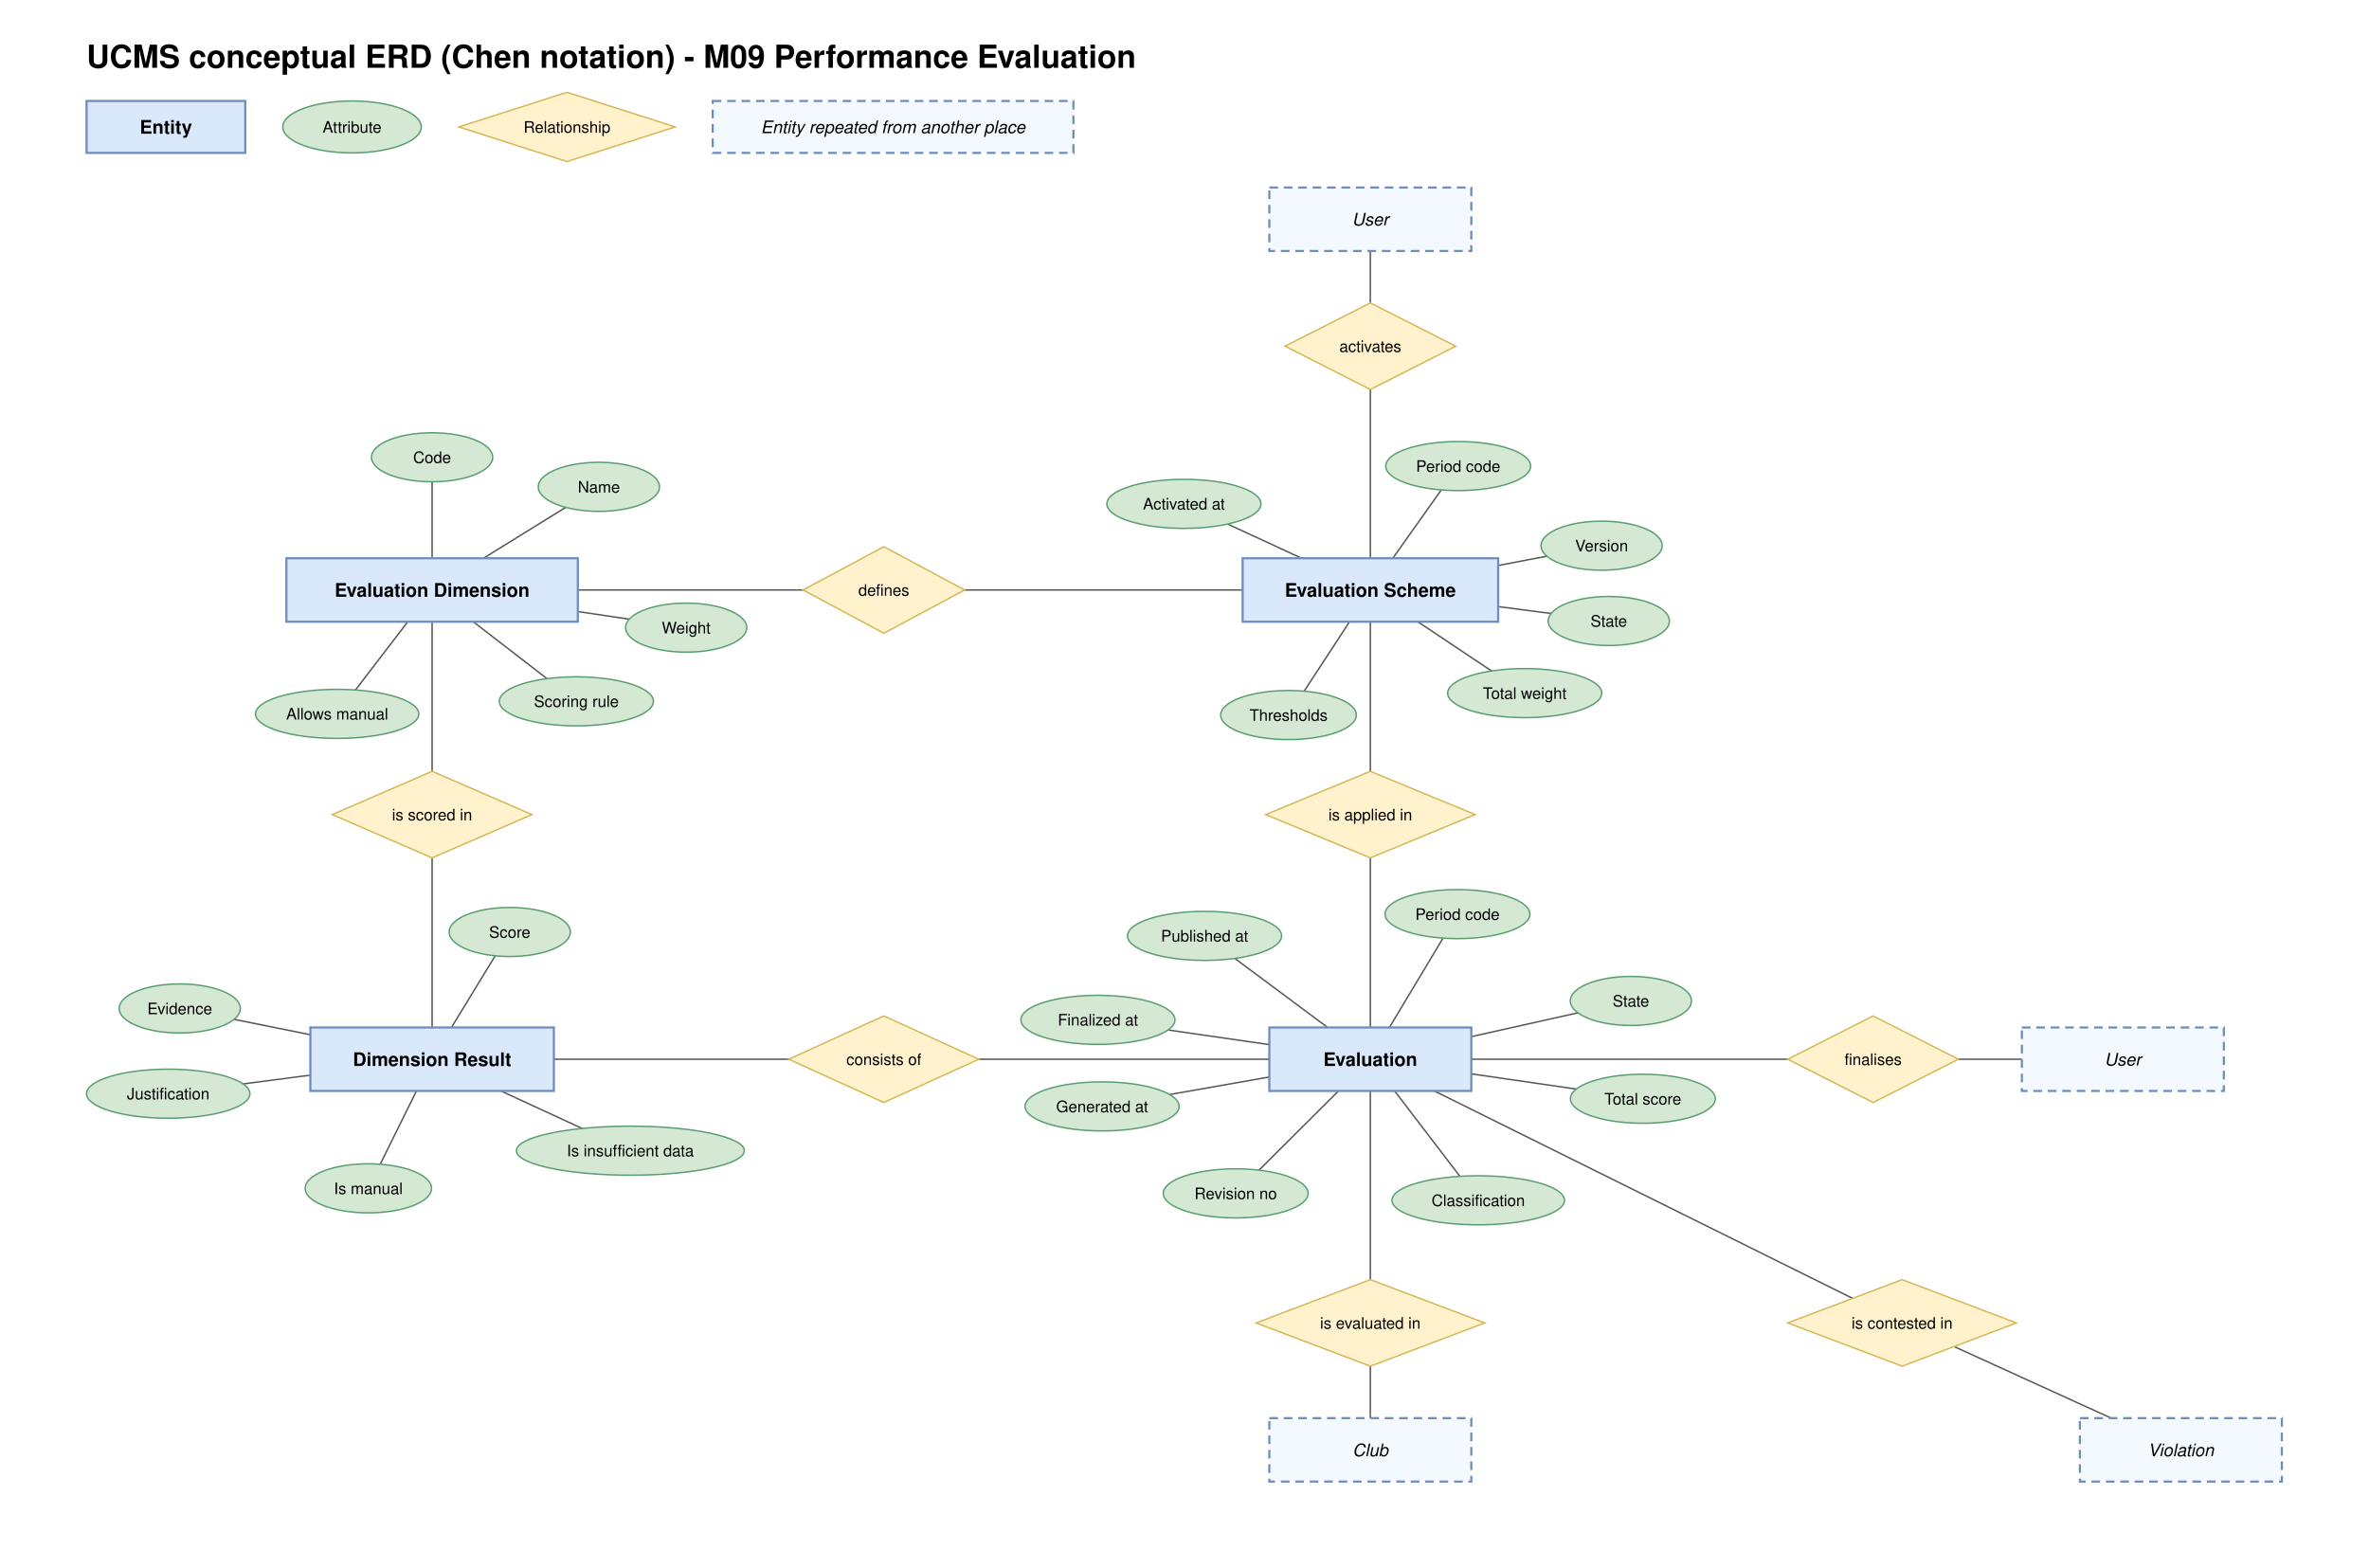
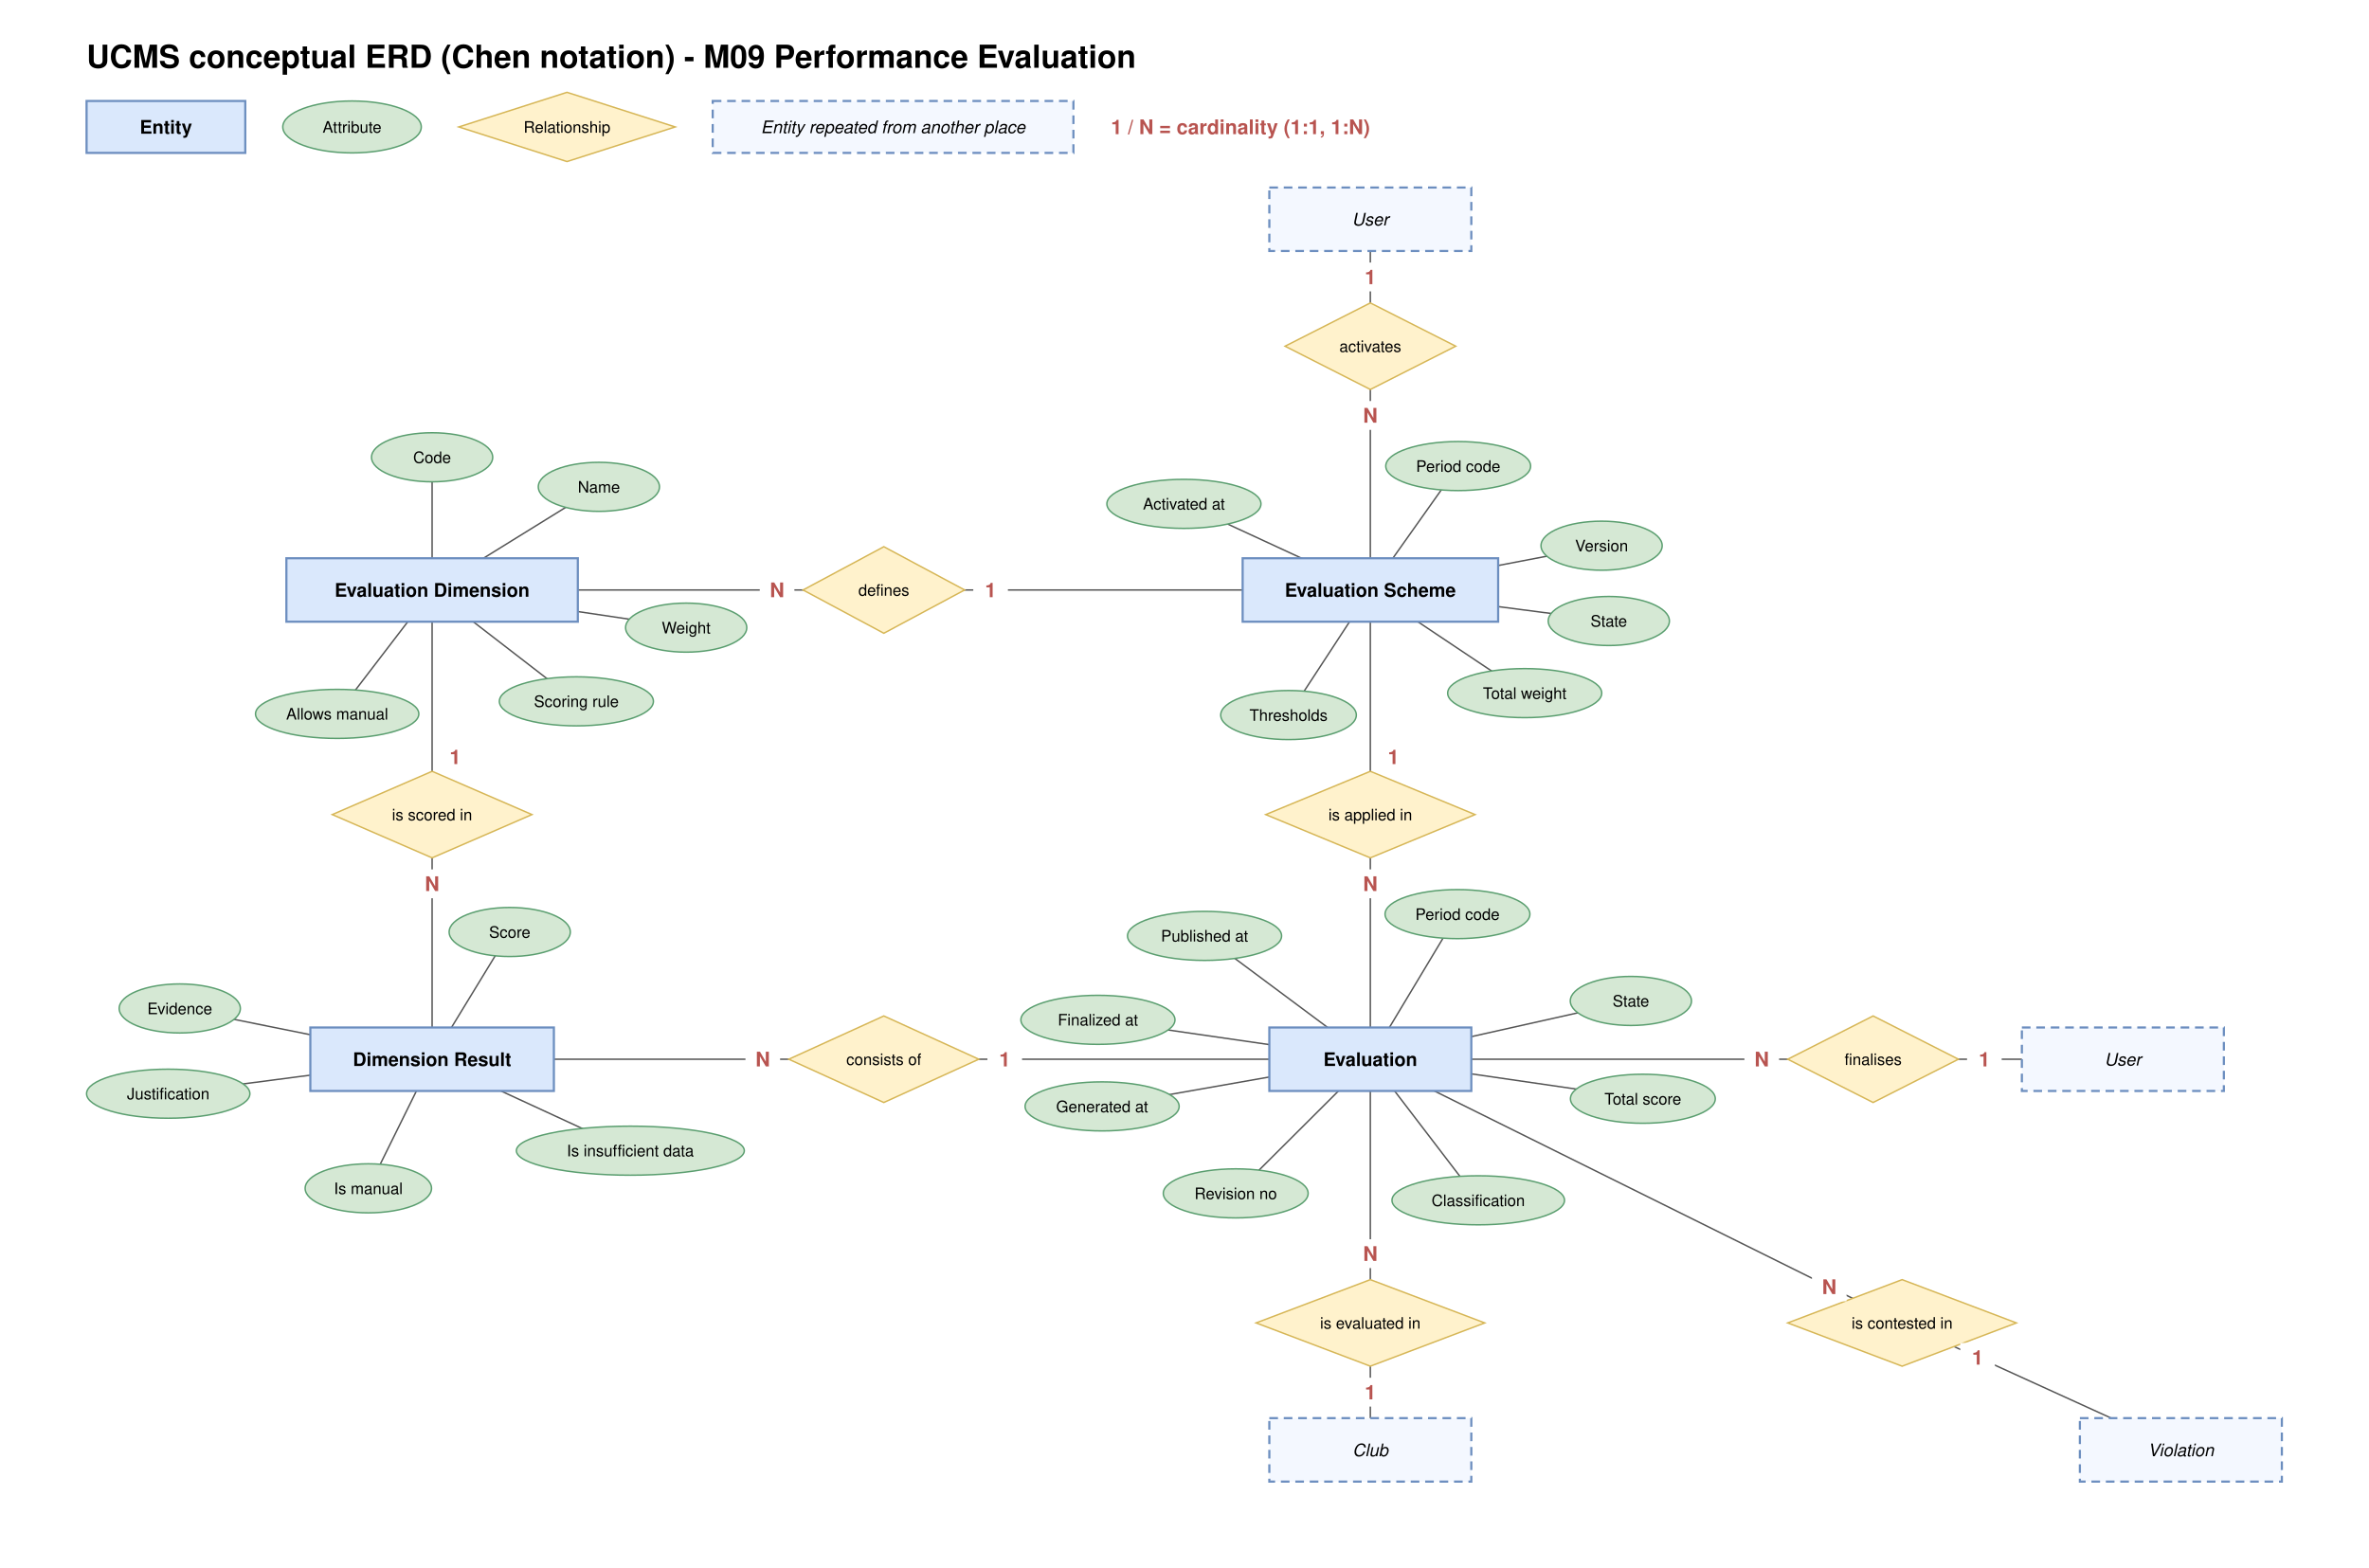
<svg xmlns="http://www.w3.org/2000/svg" viewBox="0 0 1642 1087" width="1642" height="1087" font-family="Helvetica, Arial, sans-serif">
  <rect width="100%" height="100%" fill="#ffffff" />
  <line x1="949.8" y1="409.0" x2="1010.7" y2="323.1" stroke="#555555" />
  <line x1="949.8" y1="409.0" x2="1110.1" y2="378.3" stroke="#555555" />
  <line x1="949.8" y1="409.0" x2="1115.1" y2="430.5" stroke="#555555" />
  <line x1="949.8" y1="409.0" x2="1056.8" y2="480.5" stroke="#555555" />
  <line x1="949.8" y1="409.0" x2="893.1" y2="495.7" stroke="#555555" />
  <line x1="949.8" y1="409.0" x2="820.6" y2="349.3" stroke="#555555" />
  <line x1="949.8" y1="409.0" x2="949.8" y2="240.0" stroke="#555555" />
  <line x1="949.8" y1="240.0" x2="949.8" y2="152.0" stroke="#555555" />
  <line x1="299.5" y1="409.0" x2="299.5" y2="317.0" stroke="#555555" />
  <line x1="299.5" y1="409.0" x2="415.1" y2="337.5" stroke="#555555" />
  <line x1="299.5" y1="409.0" x2="475.6" y2="435.1" stroke="#555555" />
  <line x1="299.5" y1="409.0" x2="399.5" y2="486.2" stroke="#555555" />
  <line x1="299.5" y1="409.0" x2="233.7" y2="494.9" stroke="#555555" />
  <line x1="949.8" y1="734.3" x2="1010.2" y2="633.7" stroke="#555555" />
  <line x1="949.8" y1="734.3" x2="1130.4" y2="693.9" stroke="#555555" />
  <line x1="949.8" y1="734.3" x2="1138.7" y2="761.7" stroke="#555555" />
  <line x1="949.8" y1="734.3" x2="1024.6" y2="832.1" stroke="#555555" />
  <line x1="949.8" y1="734.3" x2="856.5" y2="827.3" stroke="#555555" />
  <line x1="949.8" y1="734.3" x2="763.9" y2="767.0" stroke="#555555" />
  <line x1="949.8" y1="734.3" x2="761.0" y2="707.0" stroke="#555555" />
  <line x1="949.8" y1="734.3" x2="834.9" y2="648.8" stroke="#555555" />
  <line x1="949.8" y1="734.3" x2="949.8" y2="917.1" stroke="#555555" />
  <line x1="949.8" y1="917.1" x2="949.8" y2="1005.1" stroke="#555555" />
  <line x1="949.8" y1="734.3" x2="1298.3" y2="734.3" stroke="#555555" />
  <line x1="1298.3" y1="734.3" x2="1471.4" y2="734.3" stroke="#555555" />
  <line x1="949.8" y1="734.3" x2="1318.4" y2="917.1" stroke="#555555" />
  <line x1="1318.4" y1="917.1" x2="1511.6" y2="1005.1" stroke="#555555" />
  <line x1="299.5" y1="734.3" x2="353.3" y2="646.1" stroke="#555555" />
  <line x1="299.5" y1="734.3" x2="436.9" y2="797.7" stroke="#555555" />
  <line x1="299.5" y1="734.3" x2="255.3" y2="823.8" stroke="#555555" />
  <line x1="299.5" y1="734.3" x2="116.6" y2="758.2" stroke="#555555" />
  <line x1="299.5" y1="734.3" x2="124.6" y2="699.1" stroke="#555555" />
  <line x1="949.8" y1="409.0" x2="612.6" y2="409.0" stroke="#555555" />
  <line x1="612.6" y1="409.0" x2="299.5" y2="409.0" stroke="#555555" />
  <line x1="949.8" y1="409.0" x2="949.8" y2="564.7" stroke="#555555" />
  <line x1="949.8" y1="564.7" x2="949.8" y2="734.3" stroke="#555555" />
  <line x1="949.8" y1="734.3" x2="612.6" y2="734.3" stroke="#555555" />
  <line x1="612.6" y1="734.3" x2="299.5" y2="734.3" stroke="#555555" />
  <line x1="299.5" y1="409.0" x2="299.5" y2="564.7" stroke="#555555" />
  <line x1="299.5" y1="564.7" x2="299.5" y2="734.3" stroke="#555555" />
  <text x="60" y="47" font-size="22" font-weight="bold">UCMS conceptual ERD (Chen notation) - M09 Performance Evaluation</text>
  <rect x="60.0" y="70.0" width="110.0" height="36.0" fill="#dae8fc" stroke="#6c8ebf" stroke-width="1.5" />
  <text x="115.0" y="92.7" font-size="13" font-weight="bold" text-anchor="middle">Entity</text>
  <ellipse cx="244.0" cy="88.0" rx="48.0" ry="18.0" fill="#d5e8d4" stroke="#5a9e6f" />
  <text x="244.0" y="92.0" font-size="11" font-weight="normal" text-anchor="middle">Attribute</text>
  <polygon points="318.0,88.0 393.0,64.0 468.0,88.0 393.0,112.0" fill="#fff2cc" stroke="#d6b656" />
  <text x="393.0" y="92.0" font-size="11" font-weight="normal" text-anchor="middle">Relationship</text>
  <rect x="494.0" y="70.0" width="250.0" height="36.0" fill="#f4f8ff" stroke="#6c8ebf" stroke-width="1.5" stroke-dasharray="6 4" />
  <text x="619.0" y="92.3" font-size="12" font-weight="normal" text-anchor="middle" font-style="italic">Entity repeated from another place</text>
+   <text x="770.0" y="93.0" font-size="14" font-weight="bold" fill="#b85450" text-anchor="start">1 / N = cardinality (1:1, 1:N)</text>
  <rect x="861.3" y="387.0" width="177.1" height="44.0" fill="#dae8fc" stroke="#6c8ebf" stroke-width="1.5" />
  <text x="949.8" y="413.7" font-size="13" font-weight="bold" text-anchor="middle">Evaluation Scheme</text>
  <ellipse cx="1010.7" cy="323.1" rx="50.2" ry="17.0" fill="#d5e8d4" stroke="#5a9e6f" />
  <text x="1010.7" y="327.1" font-size="11" font-weight="normal" text-anchor="middle">Period code</text>
  <ellipse cx="1110.1" cy="378.3" rx="42.0" ry="17.0" fill="#d5e8d4" stroke="#5a9e6f" />
  <text x="1110.1" y="382.2" font-size="11" font-weight="normal" text-anchor="middle">Version</text>
  <ellipse cx="1115.1" cy="430.5" rx="42.0" ry="17.0" fill="#d5e8d4" stroke="#5a9e6f" />
  <text x="1115.1" y="434.4" font-size="11" font-weight="normal" text-anchor="middle">State</text>
  <ellipse cx="1056.8" cy="480.5" rx="53.4" ry="17.0" fill="#d5e8d4" stroke="#5a9e6f" />
  <text x="1056.8" y="484.5" font-size="11" font-weight="normal" text-anchor="middle">Total weight</text>
  <ellipse cx="893.1" cy="495.7" rx="47.0" ry="17.0" fill="#d5e8d4" stroke="#5a9e6f" />
  <text x="893.1" y="499.7" font-size="11" font-weight="normal" text-anchor="middle">Thresholds</text>
  <ellipse cx="820.6" cy="349.3" rx="53.4" ry="17.0" fill="#d5e8d4" stroke="#5a9e6f" />
  <text x="820.6" y="353.2" font-size="11" font-weight="normal" text-anchor="middle">Activated at</text>
  <polygon points="890.7,240.0 949.8,210.0 1009.0,240.0 949.8,270.0" fill="#fff2cc" stroke="#d6b656" />
  <text x="949.8" y="244.0" font-size="11" font-weight="normal" text-anchor="middle">activates</text>
  <rect x="879.8" y="130.0" width="140.0" height="44.0" fill="#f4f8ff" stroke="#6c8ebf" stroke-width="1.5" stroke-dasharray="6 4" />
  <text x="949.8" y="156.3" font-size="12" font-weight="normal" text-anchor="middle" font-style="italic">User</text>
  <rect x="198.5" y="387.0" width="202.0" height="44.0" fill="#dae8fc" stroke="#6c8ebf" stroke-width="1.5" />
  <text x="299.5" y="413.7" font-size="13" font-weight="bold" text-anchor="middle">Evaluation Dimension</text>
  <ellipse cx="299.5" cy="317.0" rx="42.0" ry="17.0" fill="#d5e8d4" stroke="#5a9e6f" />
  <text x="299.5" y="321.0" font-size="11" font-weight="normal" text-anchor="middle">Code</text>
  <ellipse cx="415.1" cy="337.5" rx="42.0" ry="17.0" fill="#d5e8d4" stroke="#5a9e6f" />
  <text x="415.1" y="341.5" font-size="11" font-weight="normal" text-anchor="middle">Name</text>
  <ellipse cx="475.6" cy="435.1" rx="42.0" ry="17.0" fill="#d5e8d4" stroke="#5a9e6f" />
  <text x="475.6" y="439.1" font-size="11" font-weight="normal" text-anchor="middle">Weight</text>
  <ellipse cx="399.5" cy="486.2" rx="53.4" ry="17.0" fill="#d5e8d4" stroke="#5a9e6f" />
  <text x="399.5" y="490.1" font-size="11" font-weight="normal" text-anchor="middle">Scoring rule</text>
  <ellipse cx="233.7" cy="494.9" rx="56.6" ry="17.0" fill="#d5e8d4" stroke="#5a9e6f" />
  <text x="233.7" y="498.8" font-size="11" font-weight="normal" text-anchor="middle">Allows manual</text>
  <rect x="879.8" y="712.3" width="140.0" height="44.0" fill="#dae8fc" stroke="#6c8ebf" stroke-width="1.5" />
  <text x="949.8" y="739.0" font-size="13" font-weight="bold" text-anchor="middle">Evaluation</text>
  <ellipse cx="1010.2" cy="633.7" rx="50.2" ry="17.0" fill="#d5e8d4" stroke="#5a9e6f" />
  <text x="1010.2" y="637.7" font-size="11" font-weight="normal" text-anchor="middle">Period code</text>
  <ellipse cx="1130.4" cy="693.9" rx="42.0" ry="17.0" fill="#d5e8d4" stroke="#5a9e6f" />
  <text x="1130.4" y="697.8" font-size="11" font-weight="normal" text-anchor="middle">State</text>
  <ellipse cx="1138.7" cy="761.7" rx="50.2" ry="17.0" fill="#d5e8d4" stroke="#5a9e6f" />
  <text x="1138.7" y="765.7" font-size="11" font-weight="normal" text-anchor="middle">Total score</text>
  <ellipse cx="1024.6" cy="832.1" rx="59.8" ry="17.0" fill="#d5e8d4" stroke="#5a9e6f" />
  <text x="1024.6" y="836.1" font-size="11" font-weight="normal" text-anchor="middle">Classification</text>
  <ellipse cx="856.5" cy="827.3" rx="50.2" ry="17.0" fill="#d5e8d4" stroke="#5a9e6f" />
  <text x="856.5" y="831.3" font-size="11" font-weight="normal" text-anchor="middle">Revision no</text>
  <ellipse cx="763.9" cy="767.0" rx="53.4" ry="17.0" fill="#d5e8d4" stroke="#5a9e6f" />
  <text x="763.9" y="771.0" font-size="11" font-weight="normal" text-anchor="middle">Generated at</text>
  <ellipse cx="761.0" cy="707.0" rx="53.4" ry="17.0" fill="#d5e8d4" stroke="#5a9e6f" />
  <text x="761.0" y="710.9" font-size="11" font-weight="normal" text-anchor="middle">Finalized at</text>
  <ellipse cx="834.9" cy="648.8" rx="53.4" ry="17.0" fill="#d5e8d4" stroke="#5a9e6f" />
  <text x="834.9" y="652.7" font-size="11" font-weight="normal" text-anchor="middle">Published at</text>
  <polygon points="870.6,917.1 949.8,887.1 1029.1,917.1 949.8,947.1" fill="#fff2cc" stroke="#d6b656" />
  <text x="949.8" y="921.1" font-size="11" font-weight="normal" text-anchor="middle">is evaluated in</text>
  <rect x="879.8" y="983.1" width="140.0" height="44.0" fill="#f4f8ff" stroke="#6c8ebf" stroke-width="1.5" stroke-dasharray="6 4" />
  <text x="949.8" y="1009.5" font-size="12" font-weight="normal" text-anchor="middle" font-style="italic">Club</text>
  <polygon points="1239.1,734.3 1298.3,704.3 1357.4,734.3 1298.3,764.3" fill="#fff2cc" stroke="#d6b656" />
  <text x="1298.3" y="738.3" font-size="11" font-weight="normal" text-anchor="middle">finalises</text>
  <rect x="1401.4" y="712.3" width="140.0" height="44.0" fill="#f4f8ff" stroke="#6c8ebf" stroke-width="1.5" stroke-dasharray="6 4" />
  <text x="1471.4" y="738.7" font-size="12" font-weight="normal" text-anchor="middle" font-style="italic">User</text>
  <polygon points="1239.1,917.1 1318.4,887.1 1397.6,917.1 1318.4,947.1" fill="#fff2cc" stroke="#d6b656" />
  <text x="1318.4" y="921.1" font-size="11" font-weight="normal" text-anchor="middle">is contested in</text>
  <rect x="1441.6" y="983.1" width="140.0" height="44.0" fill="#f4f8ff" stroke="#6c8ebf" stroke-width="1.5" stroke-dasharray="6 4" />
  <text x="1511.6" y="1009.5" font-size="12" font-weight="normal" text-anchor="middle" font-style="italic">Violation</text>
  <rect x="215.1" y="712.3" width="168.8" height="44.0" fill="#dae8fc" stroke="#6c8ebf" stroke-width="1.5" />
  <text x="299.5" y="739.0" font-size="13" font-weight="bold" text-anchor="middle">Dimension Result</text>
  <ellipse cx="353.3" cy="646.1" rx="42.0" ry="17.0" fill="#d5e8d4" stroke="#5a9e6f" />
  <text x="353.3" y="650.1" font-size="11" font-weight="normal" text-anchor="middle">Score</text>
  <ellipse cx="436.9" cy="797.7" rx="79.0" ry="17.0" fill="#d5e8d4" stroke="#5a9e6f" />
  <text x="436.9" y="801.6" font-size="11" font-weight="normal" text-anchor="middle">Is insufficient data</text>
  <ellipse cx="255.3" cy="823.8" rx="43.8" ry="17.0" fill="#d5e8d4" stroke="#5a9e6f" />
  <text x="255.3" y="827.8" font-size="11" font-weight="normal" text-anchor="middle">Is manual</text>
  <ellipse cx="116.6" cy="758.2" rx="56.6" ry="17.0" fill="#d5e8d4" stroke="#5a9e6f" />
  <text x="116.6" y="762.1" font-size="11" font-weight="normal" text-anchor="middle">Justification</text>
  <ellipse cx="124.6" cy="699.1" rx="42.0" ry="17.0" fill="#d5e8d4" stroke="#5a9e6f" />
  <text x="124.6" y="703.1" font-size="11" font-weight="normal" text-anchor="middle">Evidence</text>
  <polygon points="556.6,409.0 612.6,379.0 668.6,409.0 612.6,439.0" fill="#fff2cc" stroke="#d6b656" />
  <text x="612.6" y="413.0" font-size="11" font-weight="normal" text-anchor="middle">defines</text>
  <polygon points="877.3,564.7 949.8,534.7 1022.4,564.7 949.8,594.7" fill="#fff2cc" stroke="#d6b656" />
  <text x="949.8" y="568.7" font-size="11" font-weight="normal" text-anchor="middle">is applied in</text>
  <polygon points="546.7,734.3 612.6,704.3 678.4,734.3 612.6,764.3" fill="#fff2cc" stroke="#d6b656" />
  <text x="612.6" y="738.3" font-size="11" font-weight="normal" text-anchor="middle">consists of</text>
  <polygon points="230.3,564.7 299.5,534.7 368.7,564.7 299.5,594.7" fill="#fff2cc" stroke="#d6b656" />
  <text x="299.5" y="568.7" font-size="11" font-weight="normal" text-anchor="middle">is scored in</text>
+   <rect x="937.8" y="278.0" width="24.0" height="20.0" fill="#ffffff" />
+   <text x="949.8" y="293.0" font-size="14" font-weight="bold" fill="#b85450" text-anchor="middle">N</text>
+   <rect x="937.8" y="182.0" width="24.0" height="20.0" fill="#ffffff" />
+   <text x="949.8" y="197.0" font-size="14" font-weight="bold" fill="#b85450" text-anchor="middle">1</text>
+   <rect x="937.8" y="859.1" width="24.0" height="20.0" fill="#ffffff" />
+   <text x="949.8" y="874.1" font-size="14" font-weight="bold" fill="#b85450" text-anchor="middle">N</text>
+   <rect x="937.8" y="955.1" width="24.0" height="20.0" fill="#ffffff" />
+   <text x="949.8" y="970.1" font-size="14" font-weight="bold" fill="#b85450" text-anchor="middle">1</text>
+   <rect x="1209.1" y="724.3" width="24.0" height="20.0" fill="#ffffff" />
+   <text x="1221.1" y="739.3" font-size="14" font-weight="bold" fill="#b85450" text-anchor="middle">N</text>
+   <rect x="1363.4" y="724.3" width="24.0" height="20.0" fill="#ffffff" />
+   <text x="1375.4" y="739.3" font-size="14" font-weight="bold" fill="#b85450" text-anchor="middle">1</text>
+   <rect x="1255.9" y="882.1" width="24.0" height="20.0" fill="#ffffff" />
+   <text x="1267.9" y="897.1" font-size="14" font-weight="bold" fill="#b85450" text-anchor="middle">N</text>
+   <rect x="1358.7" y="931.0" width="24.0" height="20.0" fill="#ffffff" />
+   <text x="1370.7" y="946.0" font-size="14" font-weight="bold" fill="#b85450" text-anchor="middle">1</text>
+   <rect x="674.6" y="399.0" width="24.0" height="20.0" fill="#ffffff" />
+   <text x="686.6" y="414.0" font-size="14" font-weight="bold" fill="#b85450" text-anchor="middle">1</text>
+   <rect x="526.6" y="399.0" width="24.0" height="20.0" fill="#ffffff" />
+   <text x="538.6" y="414.0" font-size="14" font-weight="bold" fill="#b85450" text-anchor="middle">N</text>
+   <rect x="953.8" y="514.7" width="24.0" height="20.0" fill="#ffffff" />
+   <text x="965.8" y="529.7" font-size="14" font-weight="bold" fill="#b85450" text-anchor="middle">1</text>
+   <rect x="937.8" y="602.7" width="24.0" height="20.0" fill="#ffffff" />
+   <text x="949.8" y="617.7" font-size="14" font-weight="bold" fill="#b85450" text-anchor="middle">N</text>
+   <rect x="684.4" y="724.3" width="24.0" height="20.0" fill="#ffffff" />
+   <text x="696.4" y="739.3" font-size="14" font-weight="bold" fill="#b85450" text-anchor="middle">1</text>
+   <rect x="516.7" y="724.3" width="24.0" height="20.0" fill="#ffffff" />
+   <text x="528.7" y="739.3" font-size="14" font-weight="bold" fill="#b85450" text-anchor="middle">N</text>
+   <rect x="303.5" y="514.7" width="24.0" height="20.0" fill="#ffffff" />
+   <text x="315.5" y="529.7" font-size="14" font-weight="bold" fill="#b85450" text-anchor="middle">1</text>
+   <rect x="287.5" y="602.7" width="24.0" height="20.0" fill="#ffffff" />
+   <text x="299.5" y="617.7" font-size="14" font-weight="bold" fill="#b85450" text-anchor="middle">N</text>
</svg>
